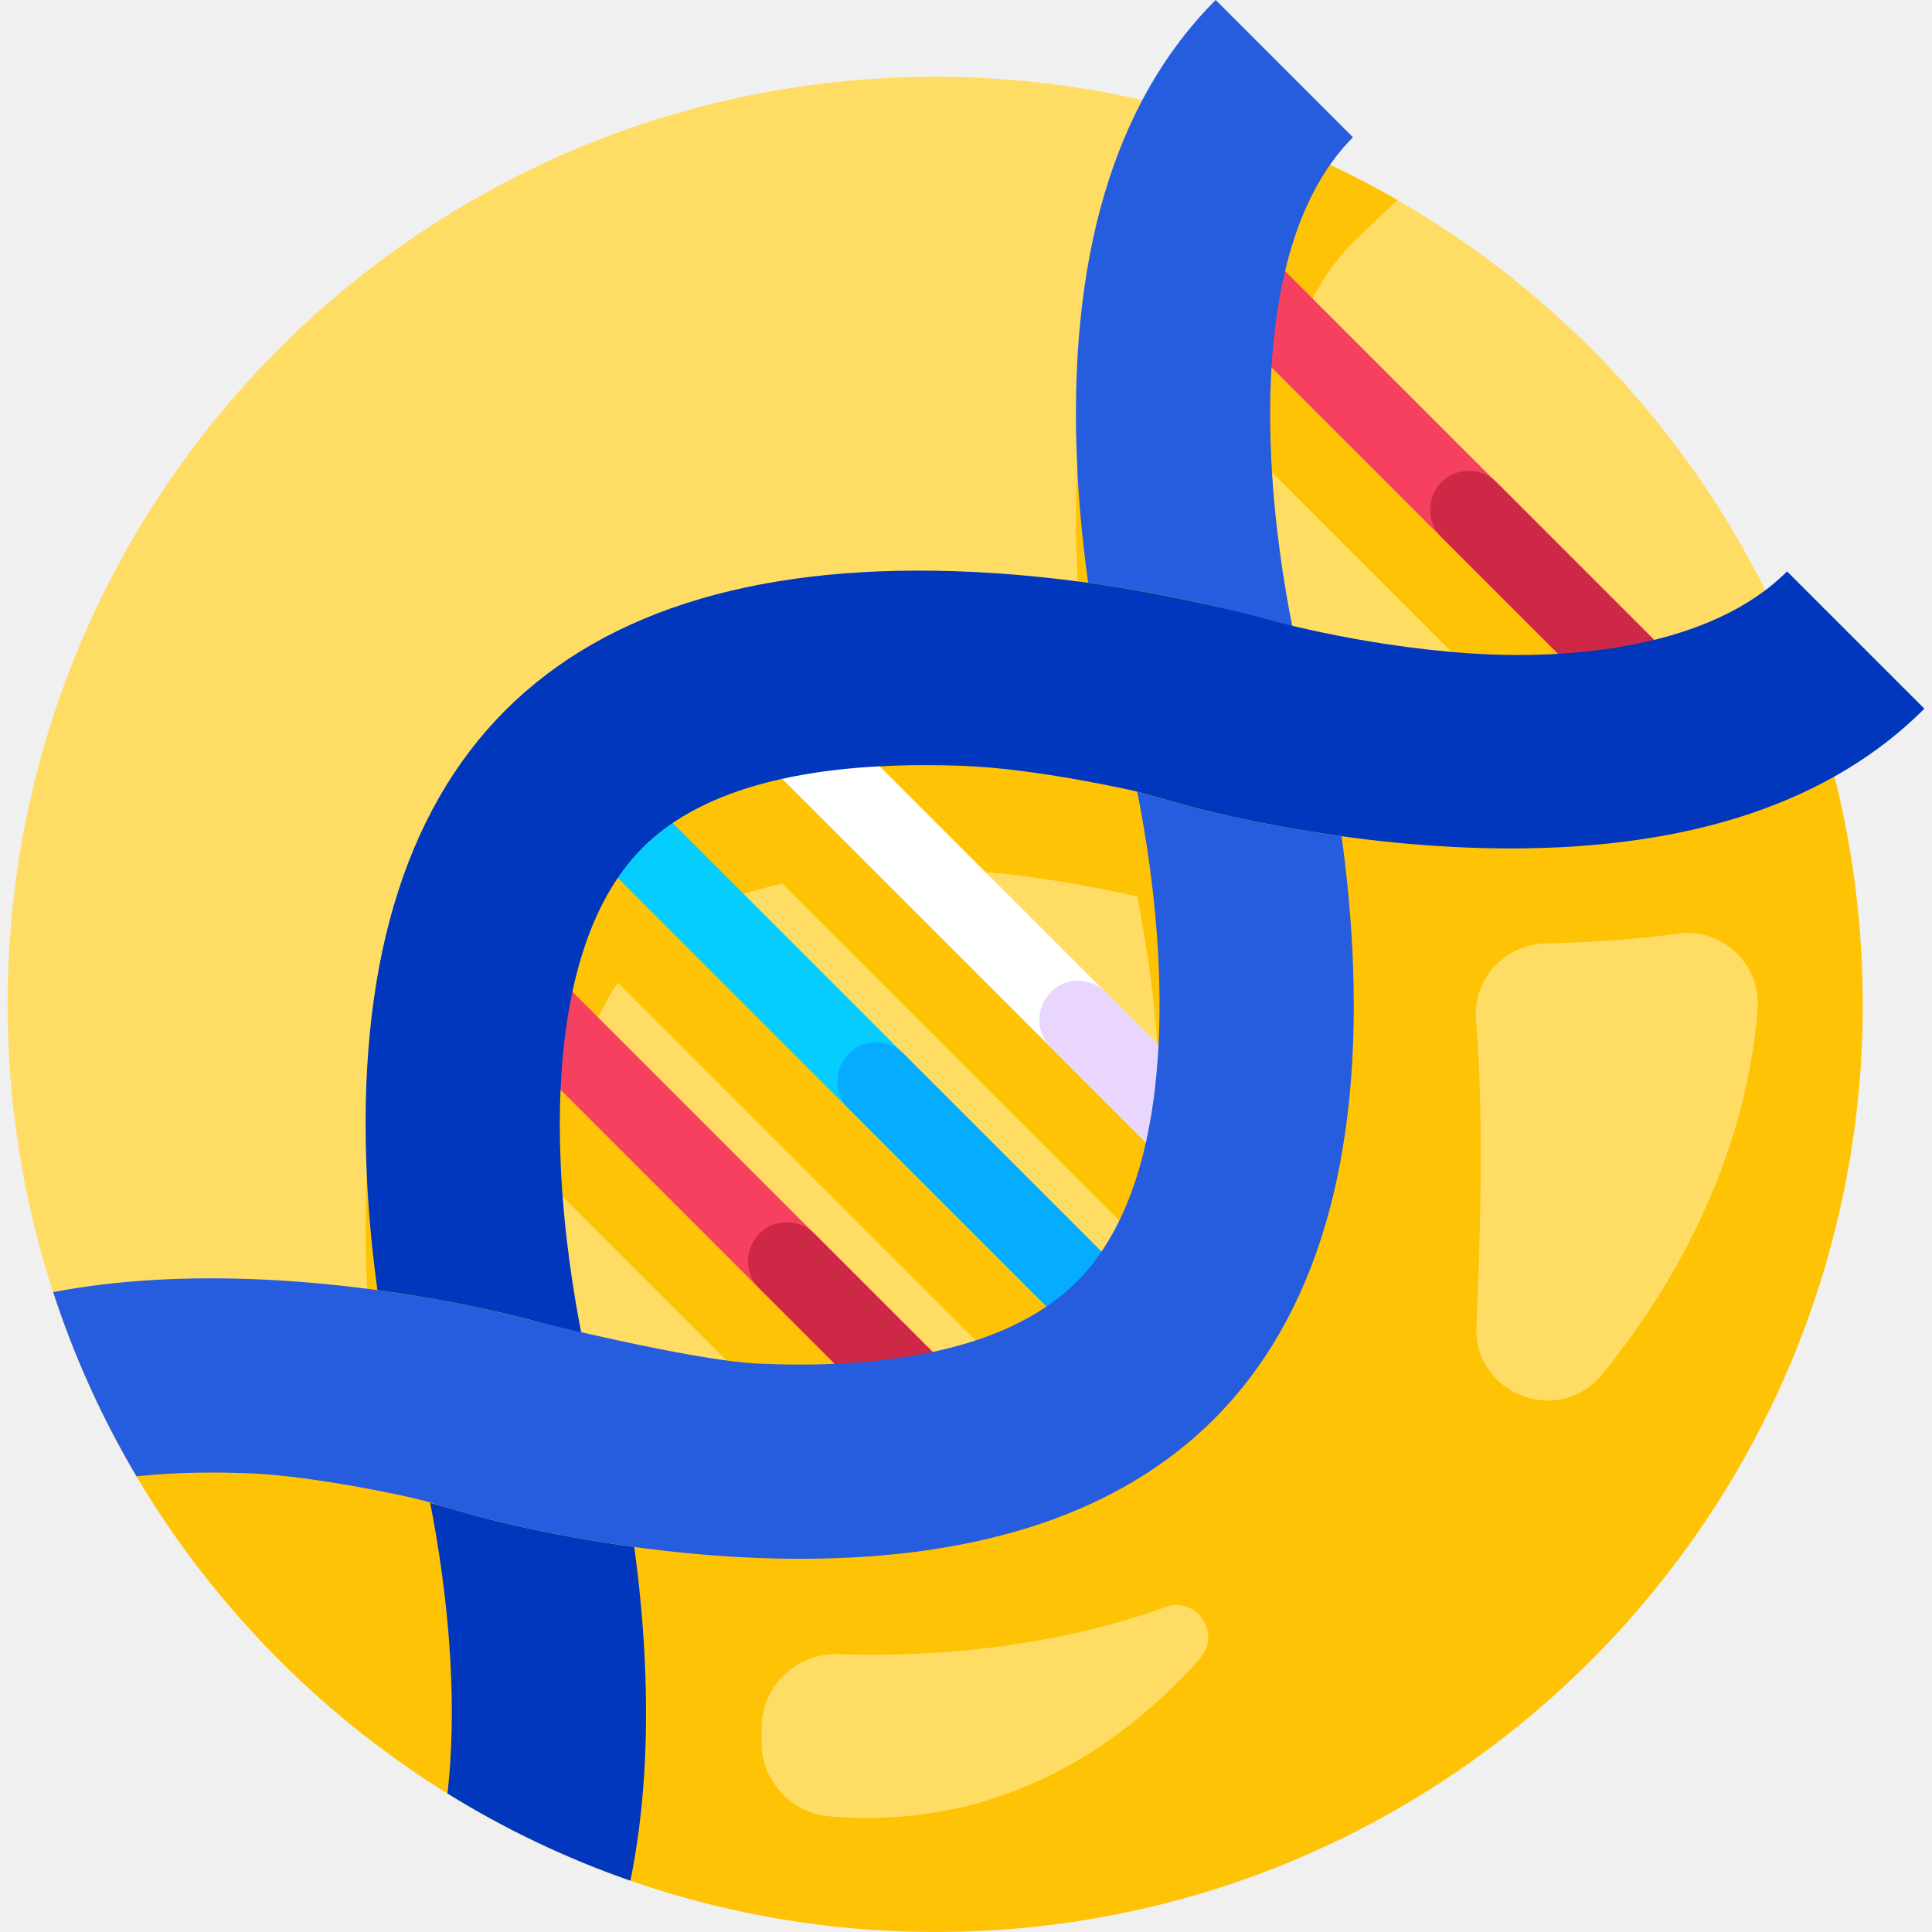
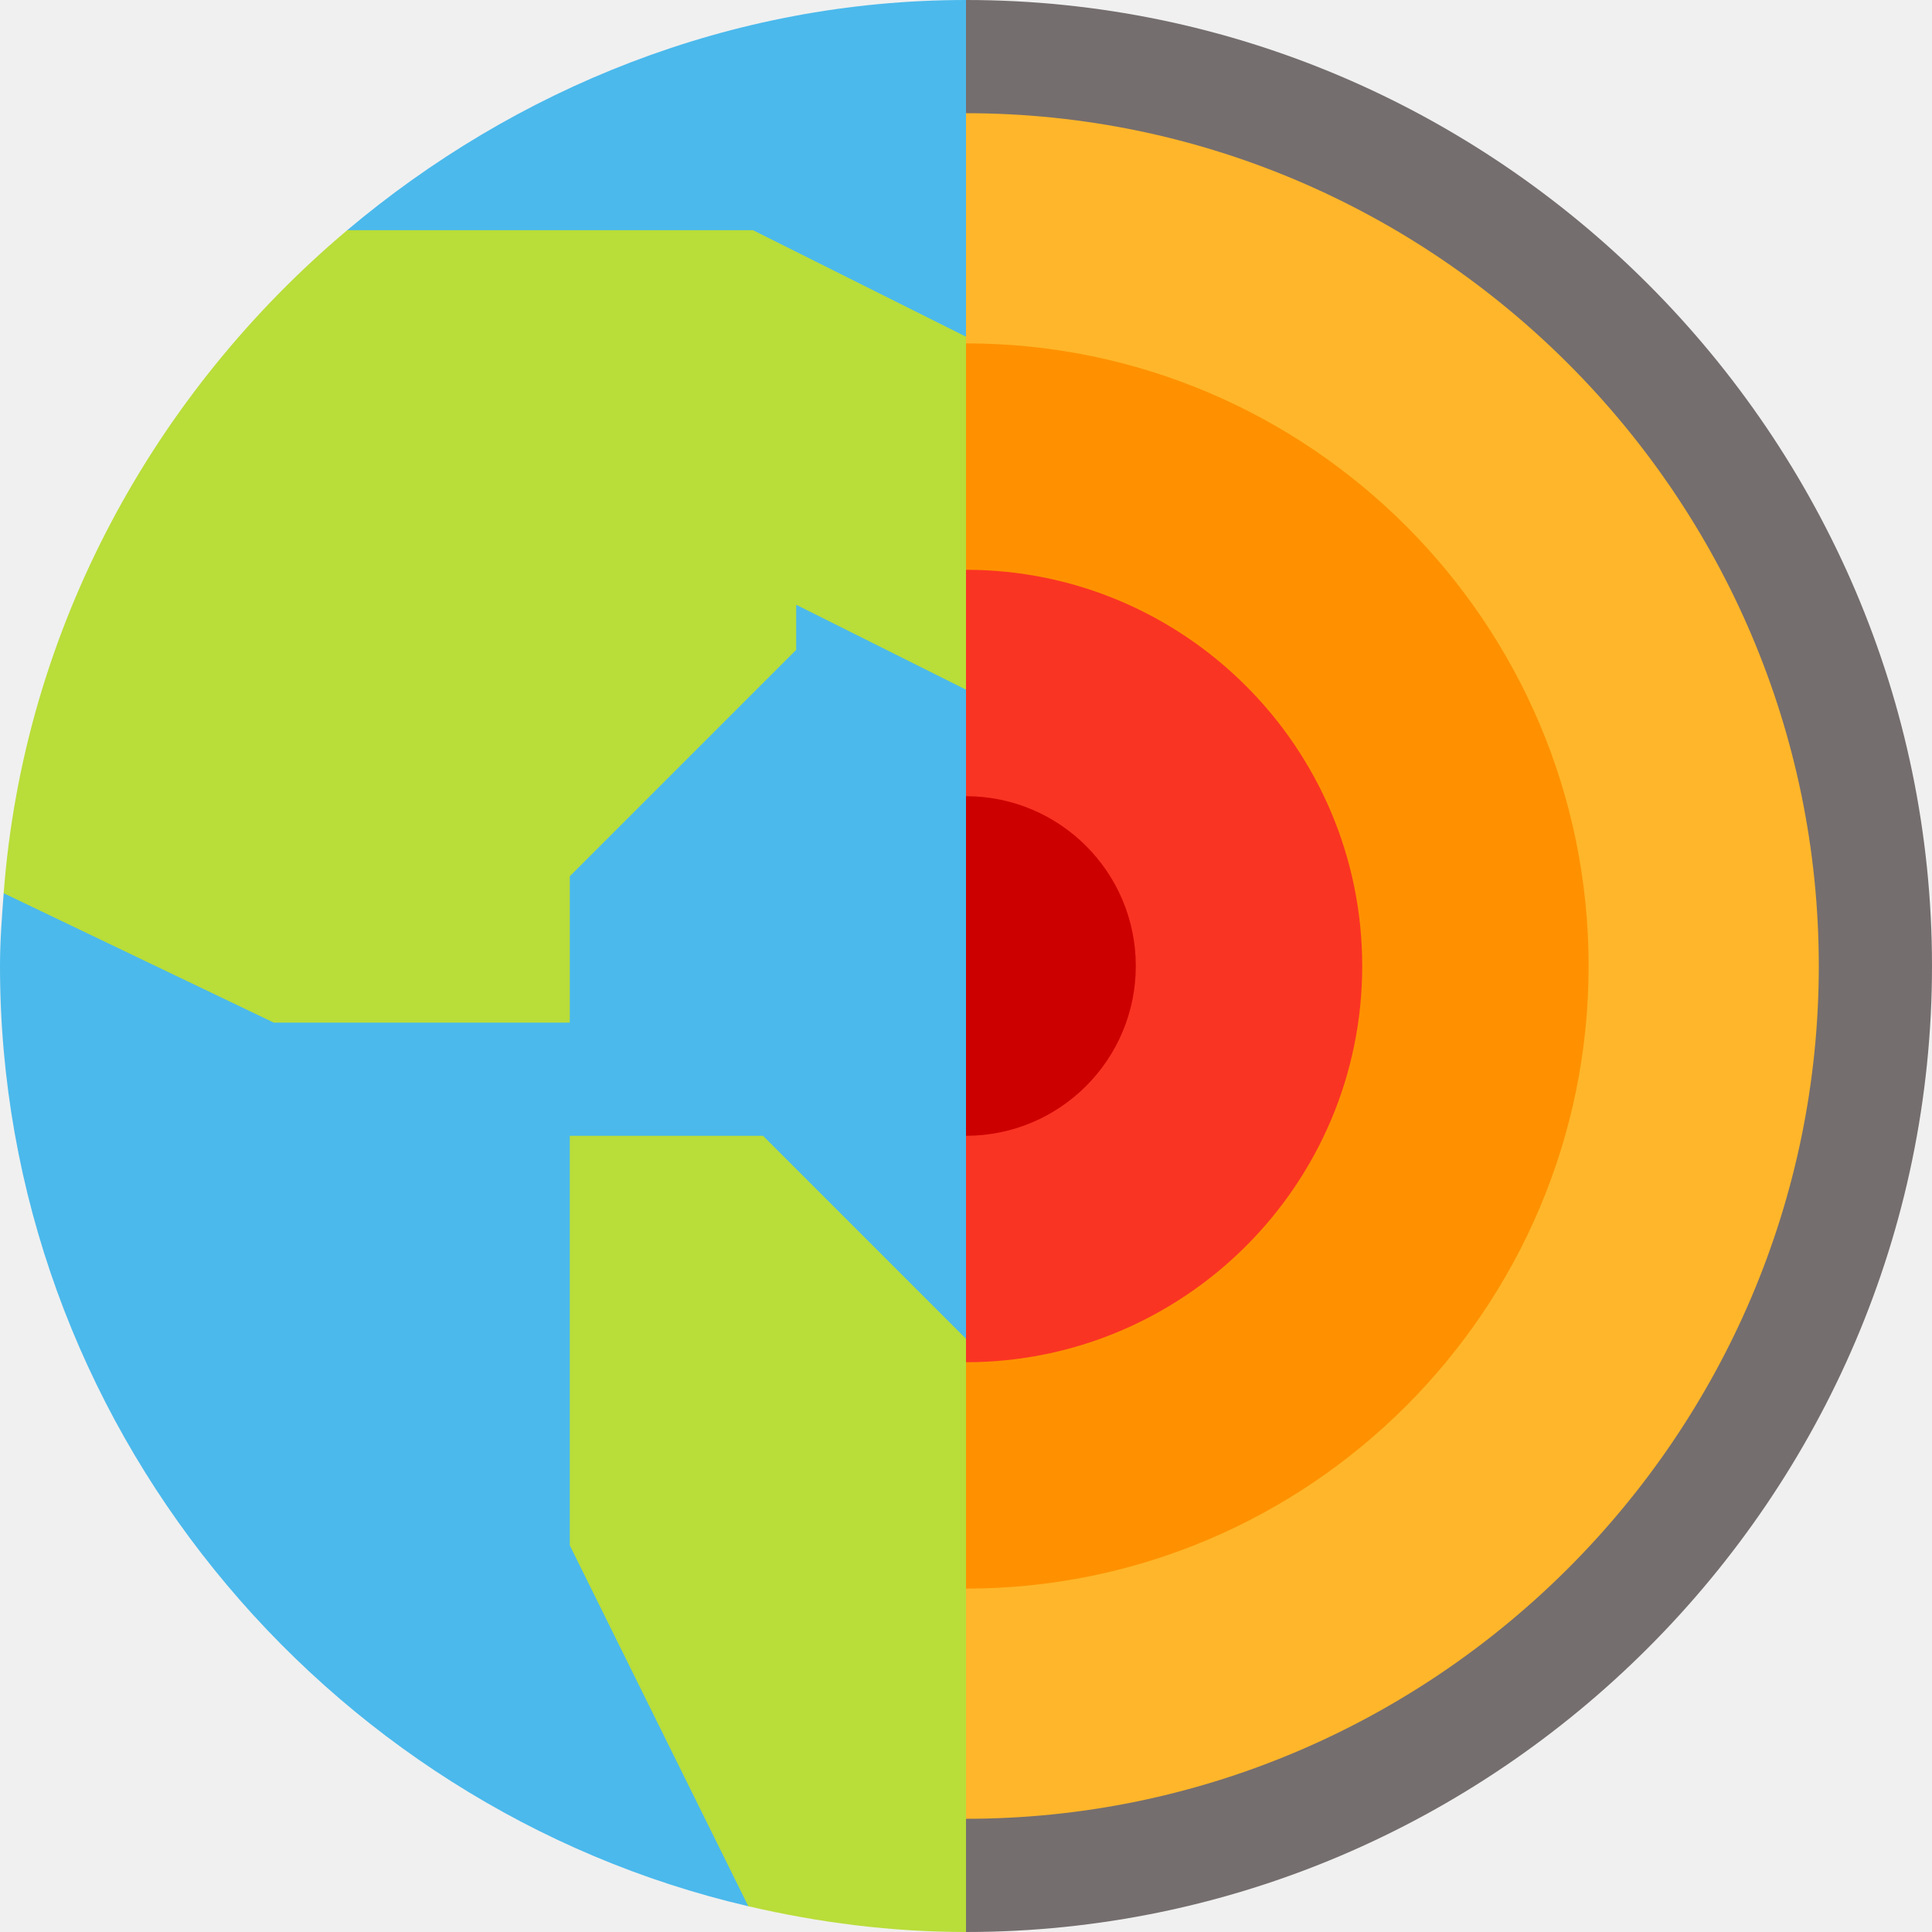
- <svg xmlns="http://www.w3.org/2000/svg" id="Layer_1" enable-background="new 0 0 512.622 512.622" height="512" viewBox="0 0 512.622 512.622" width="512">
-   <g>
-     <g>
-       <path d="m486.255 266.505c0 135.927-98.472 215.861-234.398 215.861-90.209 0-172.801-18.277-215.653-90.656-21.717-36.681-34.183-79.488-34.183-125.205 0-135.926 110.19-246.117 246.117-246.117 106.029 0 196.398 67.048 231.023 161.058 9.763 26.509 7.094 55.161 7.094 85.059z" fill="#ffdc64" />
-     </g>
-     <path d="m494.255 266.505c0-.012 0-.024 0-.036-.004-27.27-4.533-54.581-13.462-80.408l-.006-.006c-.533-1.541-1.081-3.075-1.643-4.603-6.184-16.79-31.029-12.159-30.967 5.733.001.292.002.583.002.875 0 2.29-.037 4.57-.099 6.845-2.986 1.031-6.05 1.93-9.169 2.697l-41.841-41.841s0 0 0-.001l-56.077-56.076c3.241-13.63 8.817-26.25 17.996-35.428l11.822-11.163c-16.025-9.231-33.191-16.696-51.228-22.159-25.015 27.142-36.364 67.939-33.729 121.368.532 10.775 1.599 20.996 2.87 30.163 13.402 1.857 24.546 4.147 31.866 5.834-8.333-1.864-19.713-4.15-31.866-5.834-9.167-1.27-19.388-2.338-30.163-2.869-55.505-2.734-97.388 9.611-124.48 36.702-27.091 27.091-39.439 68.972-36.701 124.479.516 10.465 1.539 20.399 2.761 29.36-8.961-1.222-18.896-2.245-29.361-2.761-12.981-.639-25.215-.453-36.69.553-6.188-5.782-12.081-11.876-17.646-18.263 2.343 6.528 5.018 13.052 7.913 19.362-.004.001-.009.001-.013.002 8.141 17.742 18.32 34.354 30.254 49.523h.017c17.846 22.686 39.883 42.489 65.197 57.99v.004c38.601 23.634 82.86 36.073 128.328 36.073 137.01.002 246.115-111.287 246.115-246.115zm-293.142 123.123c-11.426-.522-33.279-5.195-46.922-8.339-2.175-11.18-4.615-26.869-5.397-43.979-.292-6.382-.361-13.282-.049-20.364l52.767 52.767 19.965 19.965c-7.082.312-13.981.242-20.364-.05zm46.362-3.098-95.582-95.582c2.348-11.025 6.145-21.517 12.048-30.213l61.259 61.259 52.488 52.488c-8.695 5.902-19.188 9.7-30.213 12.048zm44.787-26.623-113.74-113.74c8.402-5.681 18.479-9.376 29.095-11.71l71.193 71.193 25.25 25.25c-2.367 10.594-6.111 20.633-11.798 29.007zm15.134-54.817-14.013-14.013-59.927-59.928c7.527-.395 14.87-.369 21.635-.136 20.399.704 46.646 6.854 46.646 6.854 2.197 10.998 4.757 26.9 5.628 44.535.349 7.084.433 14.794.031 22.688zm82.192-103.937c-19.51-1.361-36.825-4.918-46.732-7.291-2.177-10.981-4.683-26.69-5.542-44.097-.377-7.636-.445-16 .072-24.538l76.073 76.073c-8.311.493-16.444.371-23.871-.147z" fill="#ffc305" />
-     <g>
-       <g>
-         <path d="m217.797 175.292h20.61v214.412h-20.61z" fill="#05cdff" transform="matrix(.707 -.707 .707 .707 -132.947 244.035)" />
-       </g>
-       <g>
-         <path d="m252.773 140.316h20.61v214.413h-20.61z" fill="#fff" transform="matrix(.707 -.707 .707 .707 -97.971 258.522)" />
-       </g>
-       <g>
-         <path d="m286.097 260.236c-9.181 0-13.779 11.1-7.287 17.592l52.787 52.787 14.574-14.574-52.787-52.787c-1.933-1.933-4.554-3.018-7.287-3.018z" fill="#e8d6ff" />
-       </g>
-       <g>
-         <path d="m372.273 20.815h20.61v214.413h-20.61z" fill="#f5415f" transform="matrix(.707 -.707 .707 .707 21.53 308.02)" />
-       </g>
-       <g>
-         <path d="m182.093 210.996h20.61v214.412h-20.61z" fill="#f5415f" transform="matrix(.707 -.707 .707 .707 -168.651 229.244)" />
-       </g>
-       <g>
-         <path d="m232.487 276.578c-9.181 0-13.779 11.1-7.287 17.592l71.421 71.421 14.574-14.574-71.421-71.421c-1.933-1.932-4.554-3.018-7.287-3.018z" fill="#05acff" />
-       </g>
-       <path d="m194.558 164.429 151.613 151.612" fill="#fff" />
-       <g>
-         <path d="m382.495 142.512 68.602 68.603 14.574-14.574-68.602-68.603c-1.933-1.933-4.554-3.018-7.287-3.018-9.181 0-13.779 11.101-7.287 17.592z" fill="#cd2846" />
-       </g>
-       <g>
-         <path d="m208.798 324.298c-9.181 0-13.779 11.1-7.287 17.592l59.405 59.405 14.574-14.573-59.405-59.405c-1.932-1.933-4.554-3.019-7.287-3.019z" fill="#cd2846" />
-       </g>
-       <g>
-         <g>
-           <path d="m342.942 166.476c-2.197-10.999-4.757-26.9-5.628-44.535-1.369-27.752 1.28-65.115 21.673-85.508l-36.433-36.433c-27.091 27.091-39.44 68.972-36.702 124.479.532 10.775 1.599 20.996 2.87 30.163 23.662 3.279 40.294 7.91 41.247 8.179z" fill="#265cde" />
-         </g>
-         <g>
-           <path d="m474.167 151.613c-20.221 20.221-57.19 23.628-84.579 21.717-30.389-2.12-55.486-9.572-55.486-9.572-.953-.269-21.718-5.836-45.38-9.115-9.167-1.27-19.388-2.338-30.163-2.869-55.505-2.734-97.388 9.611-124.48 36.702-27.091 27.091-39.439 68.972-36.701 124.479.516 10.465 1.539 20.399 2.761 29.36 24.085 3.284 41.086 8.015 42.05 8.287l12.109 3.411c-2.201-11.212-4.708-27.141-5.503-44.527-1.253-27.423 1.496-64.357 21.718-84.579 20.222-20.221 57.148-22.664 84.579-21.718 20.399.704 46.646 6.854 46.646 6.854l12.974 3.655c.952.269 17.584 4.9 41.246 8.178 9.167 1.27 19.388 2.338 30.163 2.869 5.045.249 9.969.373 14.788.373 48.202 0 85.062-12.445 109.692-37.074z" fill="#0037bd" />
-         </g>
-         <g>
-           <path d="m168.285 410.461c-24.085-3.284-41.087-8.015-42.05-8.287l-12.091-3.406c2.153 10.955 4.594 26.46 5.44 43.592.508 10.303.46 21.93-.842 33.522 15.159 9.388 31.41 17.174 48.524 23.126 3.585-17.569 4.859-37.315 3.78-59.186-.516-10.464-1.539-20.399-2.761-29.361z" fill="#0037bd" />
-         </g>
-         <g>
-           <path d="m355.957 221.878c-23.662-3.278-40.293-7.91-41.246-8.178l-12.974-3.655c2.197 10.998 4.757 26.9 5.628 44.535 1.369 27.753-1.28 65.115-21.673 85.508-20.22 20.22-57.153 22.973-84.578 21.718-17.388-.795-58.925-11.203-58.925-11.203-.964-.272-17.965-5.003-42.05-8.287-8.961-1.222-18.896-2.245-29.361-2.761-20.831-1.026-39.742.072-56.673 3.275 5.606 17.202 13.054 33.569 22.114 48.872 10.78-1.112 21.516-1.167 31.091-.73 15.939.729 41.903 6.126 46.219 7.522 3.612 1.169 12.604 3.663 12.707 3.681.963.272 17.965 5.003 42.05 8.287 8.961 1.222 18.896 2.245 29.361 2.761 5.045.249 9.968.373 14.787.373 48.202 0 85.063-12.446 109.692-37.075 27.091-27.091 39.439-68.972 36.702-124.479-.533-10.776-1.601-20.997-2.871-30.164z" fill="#265cde" />
-         </g>
-       </g>
-     </g>
-     <g fill="#ffdc64">
-       <path d="m409.923 250.341c10.677-.272 23.705-.968 35.001-2.618 11.89-1.737 22.359 8.029 21.424 20.009-1.786 22.906-10.288 58.717-41.19 96.869-11.427 14.107-34.245 5.408-33.415-12.728 1.202-26.272 1.866-57.889-.121-81.212-.917-10.77 7.495-20.045 18.301-20.32z" />
-       <path d="m202.062 462.357v-3.829c0-11.124 9.224-20.01 20.341-19.623 20.488.712 53.726-.615 86.86-12.512 8.252-2.963 14.948 7.036 9.142 13.607-18.475 20.909-50.932 45.985-98.37 41.932-10.162-.869-17.973-9.376-17.973-19.575z" />
-     </g>
+ <svg xmlns="http://www.w3.org/2000/svg" id="Capa_1" enable-background="new 0 0 512 512" height="512" viewBox="0 0 512 512" width="512">
+   <path d="m512 256c0-140.61-115.39-256-256-256l-30 30v452l30 30c140.61 0 256-115.39 256-256z" fill="#756e6e" />
+   <path d="m256 482h-45v-452h45c124.264 0 226 101.736 226 226 0 124.264-101.736 226-226 226z" fill="#ffb62a" />
+   <path d="m211 421v-330h45c90.981 0 165 74.019 165 165s-74.019 165-165 165z" fill="#ff9100" />
+   <path d="m211 361v-210h45c57.891 0 105 47.109 105 105s-47.109 105-105 105z" fill="#fa3423" />
+   <path d="m256 301h-45v-90h45c24.853 0 45 20.147 45 45 0 24.853-20.147 45-45 45z" fill="#cd0000" />
+   <path d="m211 130.272-210.024 106.445c-.482 6.389-.976 12.774-.976 19.283 0 120.747 85.443 222.933 198.316 249.174l57.684-150.385v-172.017z" fill="#4bb9ec" />
+   <path d="m256 89.228v-89.228c-62.424 0-119.606 23.625-163.98 61l77.525 30z" fill="#4bb9ec" />
+   <g fill="#b9dd39">
+     <path d="m151 301v108.545l47.316 95.629c18.569 4.317 37.821 6.826 57.684 6.826v-157.211l-53.789-53.789z" />
+     <path d="m199.545 61h-107.525c-50.951 42.918-85.743 105.374-91.044 175.717l71.567 34.283h78.457v-38.789l60-60v-11.938l45 22.5v-93.545z" />
  </g>
</svg>
